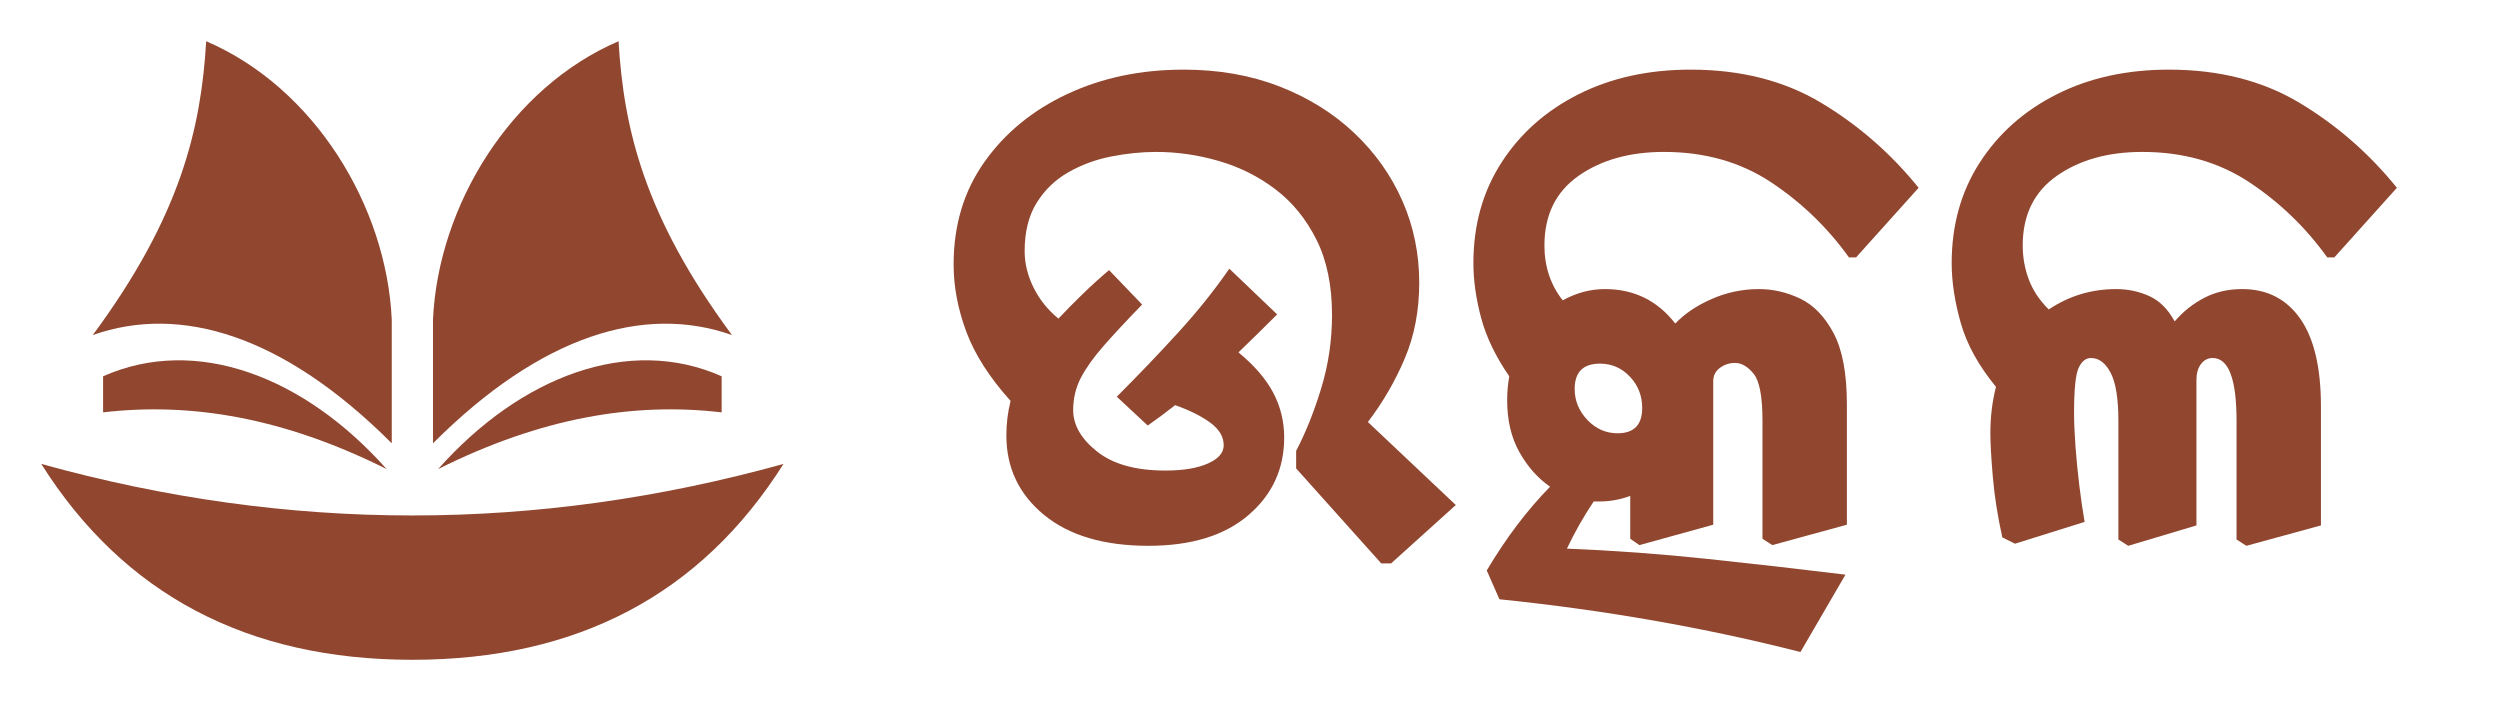
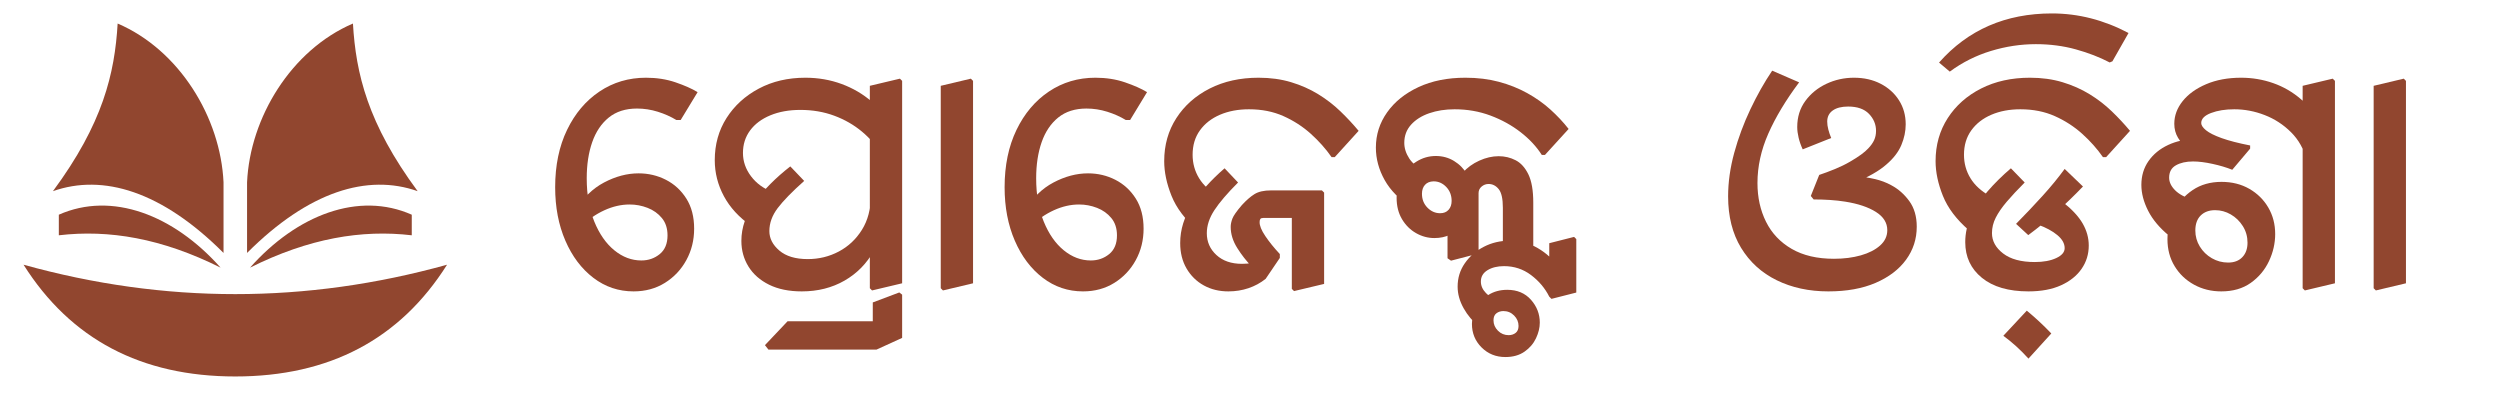
- <svg xmlns="http://www.w3.org/2000/svg" width="485" height="140" viewBox="0 0 485 140" role="img">
+ <svg xmlns="http://www.w3.org/2000/svg" width="850" height="140" viewBox="0 0 850 140" role="img">
  <g fill="#91462F">
    <path d="M76 86C55 65 35 59 18 65C35 42 39 25 40 8C61 17 75 40 76 62Z" />
    <path d="M84 86C105 65 125 59 142 65C125 42 121 25 120 8C99 17 85 40 84 62Z" />
    <path d="M20 73C38 65 59 73 75 91C55 81 37 78 20 80Z" />
    <path d="M140 73C122 65 101 73 85 91C105 81 123 78 140 80Z" />
  </g>
  <path fill="#91462F" d="M8 90Q80 110 152 90Q128 128 80 128Q32 128 8 90Z" />
-   <g fill="#91462F" transform="translate(185 13.50877) scale(1.364522) translate(-2.7 66.7)">
-     <path d="M10.200,-14.700 Q10.200,-17.200 10.800,-19.600 Q6.300,-24.600 4.500,-29.450 Q2.700,-34.300 2.700,-39.000 Q2.700,-47.400 7.100,-53.600 Q11.500,-59.800 18.900,-63.250 Q26.300,-66.700 35.400,-66.700 Q42.900,-66.700 49.050,-64.300 Q55.200,-61.900 59.650,-57.700 Q64.100,-53.500 66.500,-48.050 Q68.900,-42.600 68.900,-36.400 Q68.900,-30.500 66.850,-25.650 Q64.800,-20.800 61.600,-16.600 L74.100,-4.800 L64.900,3.500 L63.500,3.500 L51.400,-10.000 L51.400,-12.500 Q53.400,-16.300 54.950,-21.350 Q56.500,-26.400 56.500,-31.800 Q56.500,-38.100 54.300,-42.500 Q52.100,-46.900 48.500,-49.650 Q44.900,-52.400 40.450,-53.700 Q36.000,-55.000 31.500,-55.000 Q28.400,-55.000 25.100,-54.350 Q21.800,-53.700 19.000,-52.100 Q16.200,-50.500 14.500,-47.750 Q12.800,-45.000 12.800,-40.900 Q12.800,-38.300 14.050,-35.750 Q15.300,-33.200 17.600,-31.300 Q19.200,-33.000 21.000,-34.750 Q22.800,-36.500 24.800,-38.200 L29.500,-33.300 Q26.200,-29.900 24.050,-27.450 Q21.900,-25.000 20.800,-22.900 Q19.700,-20.800 19.700,-18.300 Q19.700,-15.100 23.100,-12.400 Q26.500,-9.700 32.800,-9.700 Q36.600,-9.700 38.850,-10.700 Q41.100,-11.700 41.100,-13.300 Q41.100,-15.100 39.200,-16.500 Q37.300,-17.900 34.200,-19.000 Q32.300,-17.500 30.300,-16.100 L25.900,-20.200 Q30.600,-24.900 34.700,-29.400 Q38.800,-33.900 41.900,-38.400 L48.700,-31.900 Q45.900,-29.100 43.200,-26.500 Q46.600,-23.700 48.150,-20.750 Q49.700,-17.800 49.700,-14.400 Q49.700,-7.700 44.600,-3.350 Q39.500,1.000 30.400,1.000 Q20.900,1.000 15.550,-3.400 Q10.200,-7.800 10.200,-14.700 Z " />
-     <path d="M81.400,-19.700 Q81.400,-21.400 81.700,-23.100 Q78.800,-27.300 77.700,-31.400 Q76.600,-35.500 76.600,-39.200 Q76.600,-47.300 80.600,-53.500 Q84.600,-59.700 91.550,-63.200 Q98.500,-66.700 107.500,-66.700 Q118.200,-66.700 126.100,-61.950 Q134.000,-57.200 139.900,-49.900 L131.000,-40.000 L130.000,-40.000 Q125.400,-46.400 118.900,-50.700 Q112.400,-55.000 103.700,-55.000 Q96.400,-55.000 91.550,-51.600 Q86.700,-48.200 86.700,-41.700 Q86.700,-37.200 89.300,-33.900 Q92.200,-35.500 95.300,-35.500 Q101.500,-35.500 105.300,-30.600 Q107.300,-32.700 110.500,-34.100 Q113.700,-35.500 117.200,-35.500 Q120.200,-35.500 123.050,-34.150 Q125.900,-32.800 127.800,-29.250 Q129.700,-25.700 129.700,-19.100 L129.700,-2.000 L119.100,0.900 L117.700,0.000 L117.700,-16.800 Q117.700,-21.900 116.450,-23.450 Q115.200,-25.000 113.800,-25.000 Q112.600,-25.000 111.650,-24.300 Q110.700,-23.600 110.700,-22.400 L110.700,-2.000 L100.200,0.900 L98.900,0.000 L98.900,-6.100 Q96.800,-5.300 94.400,-5.300 Q94.000,-5.300 93.700,-5.300 Q91.500,-2.000 89.900,1.400 Q99.800,1.800 109.750,2.850 Q119.700,3.900 129.500,5.100 L123.100,16.100 Q102.700,10.900 80.300,8.600 L78.500,4.500 Q82.600,-2.400 87.500,-7.400 Q84.900,-9.200 83.150,-12.300 Q81.400,-15.400 81.400,-19.700 Z M91.000,-21.300 Q91.000,-18.800 92.800,-16.900 Q94.600,-15.000 97.100,-15.000 Q100.600,-15.000 100.600,-18.600 Q100.600,-21.200 98.850,-23.050 Q97.100,-24.900 94.600,-24.900 Q91.000,-24.900 91.000,-21.300 Z " />
-     <path d="M150.100,-15.000 Q150.100,-18.500 150.900,-21.600 Q147.200,-26.100 145.900,-30.650 Q144.600,-35.200 144.600,-39.200 Q144.600,-47.300 148.600,-53.500 Q152.600,-59.700 159.550,-63.200 Q166.500,-66.700 175.500,-66.700 Q186.200,-66.700 194.100,-61.950 Q202.000,-57.200 207.900,-49.900 L199.000,-40.000 L198.000,-40.000 Q193.400,-46.400 186.900,-50.700 Q180.400,-55.000 171.700,-55.000 Q164.400,-55.000 159.550,-51.600 Q154.700,-48.200 154.700,-41.700 Q154.700,-39.200 155.550,-36.900 Q156.400,-34.600 158.400,-32.600 Q162.700,-35.500 168.000,-35.500 Q170.500,-35.500 172.700,-34.500 Q174.900,-33.500 176.300,-30.900 Q178.100,-33.000 180.500,-34.250 Q182.900,-35.500 185.900,-35.500 Q191.200,-35.500 194.150,-31.300 Q197.100,-27.100 197.100,-18.800 L197.100,-1.900 L186.500,1.000 L185.100,0.100 L185.100,-16.800 Q185.100,-25.700 181.700,-25.700 Q180.700,-25.700 180.050,-24.850 Q179.400,-24.000 179.400,-22.600 L179.400,-1.900 L169.700,1.000 L168.300,0.100 L168.300,-16.800 Q168.300,-21.500 167.200,-23.600 Q166.100,-25.700 164.400,-25.700 Q163.300,-25.700 162.650,-24.300 Q162.000,-22.900 162.000,-17.900 Q162.000,-15.900 162.200,-13.150 Q162.400,-10.400 162.750,-7.550 Q163.100,-4.700 163.500,-2.400 L153.600,0.700 L151.800,-0.200 Q150.800,-4.700 150.450,-8.800 Q150.100,-12.900 150.100,-15.000 Z " />
+   <g fill="#91462F">
+     <path d="M188.756 63.661Q188.756 52.536 192.798 44.166Q196.84 35.796 203.833 31.11Q210.826 26.424 219.626 26.424Q225.098 26.424 229.695 27.998Q234.291 29.572 237.189 31.324L231.43 40.804H229.963Q227.137 39.087 223.668 37.996Q220.198 36.905 216.585 36.905Q210.755 36.905 206.981 39.963Q203.207 43.021 201.347 48.351Q199.487 53.681 199.487 60.62Q199.487 69.026 202.062 75.339Q204.638 81.653 208.877 85.105Q213.115 88.557 218.052 88.557Q221.664 88.557 224.311 86.393Q226.958 84.228 226.958 80.043Q226.958 76.466 225.045 74.141Q223.131 71.816 220.18 70.672Q217.229 69.527 214.081 69.527Q209.789 69.527 205.478 71.494Q201.168 73.462 197.52 77.039L195.91 71.351Q199.487 65.163 205.371 62.051Q211.255 58.939 217.122 58.939Q222.13 58.939 226.422 61.139Q230.714 63.339 233.361 67.524Q236.008 71.709 236.008 77.754Q236.008 83.585 233.361 88.431Q230.714 93.278 226.064 96.176Q221.414 99.073 215.405 99.073Q207.786 99.073 201.74 94.459Q195.695 89.844 192.226 81.832Q188.756 73.819 188.756 63.661Z" />
+     <path d="M252.069 81.903Q252.069 75.071 256.648 68.74Q261.226 62.409 268.702 56.578L273.424 61.514Q267.236 67.023 264.41 70.761Q261.584 74.499 261.584 78.577Q261.584 82.297 264.982 85.194Q268.38 88.092 274.64 88.092Q280.328 88.092 285.192 85.516Q290.057 82.941 293.062 78.13Q296.066 73.319 296.066 66.665L300.681 70.064Q300.752 78.648 297.14 85.194Q293.527 91.74 287.142 95.407Q280.757 99.073 272.601 99.073Q266.091 99.073 261.495 96.802Q256.898 94.53 254.484 90.631Q252.069 86.732 252.069 81.903ZM295.744 98.0V29.178L305.975 26.746L306.726 27.497V96.319L296.496 98.751ZM243.019 54.468Q243.019 46.419 247.025 40.124Q251.032 33.828 257.989 30.126Q264.946 26.424 273.817 26.424Q280.363 26.424 286.14 28.552Q291.917 30.681 296.406 34.562Q300.895 38.443 303.65 43.808L299.822 52.679Q297.247 48.244 293.098 44.774Q288.948 41.304 283.636 39.337Q278.324 37.37 272.136 37.37Q266.341 37.37 261.906 39.212Q257.47 41.054 255.038 44.345Q252.606 47.636 252.606 52Q252.606 56.292 255.342 59.923Q258.079 63.553 262.657 65.27L255.36 76.753Q249.207 72.46 246.113 66.683Q243.019 60.906 243.019 54.468Z" />
+     <path d="M298.034 118.854H261.262L260.082 117.352L267.772 109.232H301.003L296.746 113.453V102.829L305.76 99.431L306.726 100.182V114.884Z" />
+     <path d="M319.854 98.0V29.178L330.084 26.746L330.835 27.497V96.319L320.605 98.751Z" />
+     <path d="M341.566 63.661Q341.566 52.536 345.608 44.166Q349.65 35.796 356.643 31.11Q363.636 26.424 372.436 26.424Q377.909 26.424 382.505 27.998Q387.102 29.572 389.999 31.324L384.24 40.804H382.773Q379.947 39.087 376.478 37.996Q373.008 36.905 369.395 36.905Q363.565 36.905 359.791 39.963Q356.017 43.021 354.157 48.351Q352.297 53.681 352.297 60.62Q352.297 69.026 354.873 75.339Q357.448 81.653 361.687 85.105Q365.926 88.557 370.862 88.557Q374.475 88.557 377.122 86.393Q379.769 84.228 379.769 80.043Q379.769 76.466 377.855 74.141Q375.941 71.816 372.99 70.672Q370.039 69.527 366.891 69.527Q362.599 69.527 358.289 71.494Q353.978 73.462 350.33 77.039L348.72 71.351Q352.297 65.163 358.181 62.051Q364.066 58.939 369.932 58.939Q374.94 58.939 379.232 61.139Q383.525 63.339 386.172 67.524Q388.819 71.709 388.819 77.754Q388.819 83.585 386.172 88.431Q383.525 93.278 378.874 96.176Q374.224 99.073 368.215 99.073Q360.596 99.073 354.551 94.459Q348.505 89.844 345.036 81.832Q341.566 73.819 341.566 63.661Z" />
+     <path d="M401.266 82.619Q401.266 75.751 405.398 69.437Q409.529 63.124 416.361 57.222L420.94 62.051Q415.467 67.524 412.892 71.458Q410.316 75.393 410.316 79.292Q410.316 83.692 413.571 86.697Q416.827 89.701 422.264 89.701Q426.02 89.701 428.953 88.503Q431.886 87.305 433.46 86.303L435.141 87.698L430.312 94.817Q427.701 96.891 424.481 97.982Q421.262 99.073 417.649 99.073Q412.963 99.073 409.279 97.034Q405.595 94.995 403.431 91.293Q401.266 87.591 401.266 82.619ZM418.436 77.146Q418.436 75.858 419.008 74.338Q419.581 72.818 422.228 69.742Q424.481 67.273 426.52 66.004Q428.559 64.734 432.172 64.734H449.449L450.2 65.485V96.533L439.97 98.966L439.219 98.215V69.277L444.191 74.106H429.489Q428.774 74.106 428.523 74.445Q428.273 74.785 428.273 75.465Q428.201 77.289 430.187 80.24Q432.172 83.191 435.141 86.375V87.698L425.447 90.453Q422.907 87.877 420.672 84.336Q418.436 80.795 418.436 77.146ZM395.829 54.79Q395.829 46.563 399.961 40.16Q404.092 33.757 411.318 30.09Q418.544 26.424 427.915 26.424Q433.925 26.424 438.968 27.944Q444.012 29.464 448.179 32.022Q452.346 34.579 455.727 37.835Q459.107 41.09 461.933 44.488L453.813 53.43H452.74Q449.771 49.174 445.675 45.489Q441.579 41.805 436.375 39.48Q431.17 37.155 424.66 37.155Q419.116 37.155 414.788 39.015Q410.459 40.875 407.973 44.327Q405.487 47.779 405.487 52.608Q405.487 57.007 407.705 60.62Q409.923 64.233 414.358 66.665L407.133 78.255Q400.801 72.782 398.315 66.576Q395.829 60.37 395.829 54.79Z" />
+     <path d="M492.158 87.806V72.746H495.127V64.376Q495.127 61.228 497.363 58.689Q499.599 56.149 502.943 54.629Q506.288 53.108 509.543 53.108Q512.655 53.108 515.32 54.486Q517.985 55.863 519.648 59.279Q521.311 62.695 521.311 68.883V86.911L512.19 89.344L510.974 88.521V70.636Q510.974 66.057 509.561 64.305Q508.148 62.552 506.109 62.552Q504.785 62.552 503.748 63.428Q502.711 64.305 502.711 65.664V86.196L493.339 88.628ZM474.846 67.238Q474.846 63.303 476.67 60.102Q478.494 56.9 481.553 54.968Q484.611 53.037 488.188 53.037Q491.586 53.037 494.376 54.736Q497.166 56.435 498.848 59.315Q500.529 62.194 500.529 65.771Q500.099 72.317 496.809 76.627Q493.518 80.938 487.687 80.938Q484.396 80.938 481.445 79.256Q478.494 77.575 476.67 74.499Q474.846 71.423 474.846 67.238ZM483.466 65.878Q483.466 68.704 485.326 70.6Q487.186 72.496 489.655 72.496Q491.479 72.496 492.516 71.333Q493.553 70.171 493.553 68.311Q493.553 65.485 491.729 63.571Q489.905 61.658 487.437 61.658Q485.541 61.693 484.504 62.838Q483.466 63.983 483.466 65.878ZM467.799 50.175Q467.799 43.594 471.626 38.192Q475.454 32.791 482.304 29.607Q489.154 26.424 498.239 26.424Q504.428 26.424 509.632 27.819Q514.837 29.214 519.237 31.646Q523.636 34.079 527.124 37.226Q530.612 40.374 533.33 43.844L525.282 52.679H524.209Q521.526 48.458 517.019 44.953Q512.512 41.447 506.788 39.301Q501.065 37.155 494.555 37.155Q489.833 37.155 485.952 38.496Q482.071 39.838 479.764 42.395Q477.457 44.953 477.457 48.566Q477.457 51.284 479.156 53.895Q480.855 56.507 484.826 58.367L480.104 70.6Q473.773 66.558 470.786 61.228Q467.799 55.899 467.799 50.175ZM526.748 100.862V82.69L535.19 80.544L535.941 81.295V99.467L527.499 101.613ZM526.748 100.862Q524.566 96.533 520.542 93.511Q516.518 90.488 511.367 90.488Q508.005 90.488 505.751 91.865Q503.498 93.243 503.498 95.711Q503.498 97.857 505.215 99.628Q506.932 101.398 509.364 102.4L502.603 110.627Q499.706 108.481 497.649 104.832Q495.592 101.184 495.592 97.463Q495.592 93.028 498.043 89.505Q500.493 85.981 504.499 83.907Q508.505 81.832 513.299 81.832Q518.521 81.832 522.867 84.372Q527.213 86.911 530.003 90.953ZM512.476 98.537Q517.52 98.537 520.524 101.917Q523.529 105.297 523.529 109.697Q523.529 112.272 522.241 115.009Q520.953 117.745 518.324 119.569Q515.695 121.394 511.832 121.394Q507.003 121.394 503.73 118.121Q500.457 114.848 500.457 110.126Q500.457 107.229 501.906 104.6Q503.355 101.97 506.091 100.254Q508.827 98.537 512.476 98.537ZM507.79 108.91Q507.79 110.913 509.292 112.433Q510.795 113.953 512.941 113.953Q514.336 113.953 515.32 113.184Q516.303 112.415 516.303 110.806Q516.303 108.803 514.801 107.282Q513.299 105.762 511.152 105.762Q509.793 105.762 508.792 106.513Q507.79 107.264 507.79 108.91Z" />
+     <path d="" />
+     <path d="M587.558 66.773Q587.558 59.583 589.632 51.982Q591.707 44.38 595.123 37.173Q598.539 29.965 602.545 24.027L611.702 27.998Q604.906 37.083 601.222 45.436Q597.538 53.788 597.538 62.23Q597.538 69.563 600.453 75.411Q603.368 81.259 609.181 84.622Q614.993 87.984 623.542 87.984Q628.586 87.984 632.682 86.822Q636.777 85.659 639.228 83.477Q641.678 81.295 641.678 78.255Q641.678 74.499 637.797 72.049Q633.916 69.599 627.37 68.561Q624.937 68.168 622.219 67.989Q619.5 67.81 616.639 67.81L615.673 66.63L618.535 59.475Q621.003 58.653 623.846 57.49Q626.69 56.328 629.015 54.968Q633.415 52.429 635.239 50.426Q636.563 49.031 637.207 47.636Q637.85 46.241 637.85 44.488Q637.85 41.197 635.454 38.711Q633.057 36.225 628.371 36.225Q625.009 36.225 623.131 37.566Q621.253 38.908 621.253 41.34Q621.253 42.592 621.629 44.041Q622.004 45.489 622.612 46.92L612.919 50.783Q611.989 48.78 611.524 46.813Q611.059 44.846 611.059 43.2Q611.059 38.085 613.813 34.329Q616.567 30.573 620.967 28.499Q625.367 26.424 630.339 26.424Q635.454 26.424 639.424 28.481Q643.395 30.537 645.666 34.114Q647.938 37.691 647.938 42.27Q647.938 45.811 646.453 49.335Q644.969 52.858 641.32 55.97Q639.496 57.58 636.76 59.136Q634.023 60.692 630.339 62.23L630.768 59.869Q634.309 60.155 637.421 60.871Q640.533 61.586 643.037 62.981Q646.614 64.877 649.154 68.364Q651.694 71.852 651.694 77.074Q651.694 83.334 648.063 88.306Q644.432 93.278 637.707 96.176Q630.983 99.073 621.647 99.073Q611.81 99.073 604.083 95.281Q596.357 91.49 591.957 84.246Q587.558 77.003 587.558 66.773Z" />
+     <path d="M685.461 76.109Q690.218 71.28 694.457 66.612Q698.696 61.944 701.986 57.437L708.21 63.41Q703.882 67.917 699.232 72.085Q694.582 76.252 689.61 79.936ZM668.184 82.333Q668.184 77.718 670.205 73.444Q672.226 69.169 675.749 65.091Q679.272 61.014 683.708 57.222L688.394 62.051Q684.781 65.664 682.313 68.561Q679.845 71.459 678.557 73.998Q677.269 76.538 677.269 79.256Q677.269 83.263 681.061 86.178Q684.853 89.093 691.828 89.093Q696.227 89.093 699.107 87.752Q701.986 86.41 701.986 84.372Q701.986 82.011 699.5 79.936Q697.014 77.861 692.865 76.359L701.343 68.704Q706.028 72.389 708.103 75.983Q710.178 79.578 710.178 83.477Q710.178 87.877 707.745 91.4Q705.313 94.924 700.752 96.998Q696.192 99.073 689.681 99.073Q679.523 99.073 673.853 94.459Q668.184 89.844 668.184 82.333ZM658.096 54.79Q658.096 46.563 662.228 40.16Q666.359 33.757 673.585 30.09Q680.81 26.424 690.182 26.424Q696.192 26.424 701.235 27.944Q706.279 29.464 710.446 32.022Q714.613 34.579 717.994 37.835Q721.374 41.09 724.2 44.488L716.08 53.43H715.007Q712.038 49.174 707.942 45.489Q703.846 41.805 698.642 39.48Q693.437 37.155 686.927 37.155Q681.383 37.155 677.055 39.015Q672.726 40.875 670.24 44.327Q667.754 47.779 667.754 52.608Q667.754 57.007 669.972 60.62Q672.19 64.233 676.625 66.665L669.4 78.255Q663.068 72.782 660.582 66.576Q658.096 60.37 658.096 54.79ZM681.132 114.168 689.109 105.619Q691.22 107.372 693.259 109.25Q695.297 111.128 697.444 113.381L689.681 121.93Q687.643 119.677 685.514 117.745Q683.386 115.814 681.132 114.168Z" />
+     <path d="M659.277 21.273Q674.014 4.568 697.658 4.568Q711.108 4.568 723.699 11.222L718.226 20.844L717.296 21.237Q712.181 18.555 705.778 16.784Q699.375 15.013 692.185 15.013Q684.53 15.013 676.929 17.32Q669.328 19.628 662.925 24.349Z" />
+     <path d="M739.259 42.091Q739.259 37.942 742.103 34.383Q744.946 30.824 750.097 28.624Q755.248 26.424 761.973 26.424Q767.66 26.424 772.901 28.266Q778.141 30.108 782.398 33.792Q786.654 37.477 789.266 43.164L784.258 54.432Q782.827 48.816 778.946 44.953Q775.065 41.09 769.985 39.122Q764.906 37.155 759.648 37.155Q755.069 37.155 751.743 38.425Q748.416 39.695 748.416 41.841Q748.416 42.95 750.044 44.291Q751.671 45.632 755.356 46.956Q759.04 48.279 765.049 49.46V50.533L747.629 52.608Q745.698 51.857 743.748 50.408Q741.799 48.959 740.529 46.849Q739.259 44.738 739.259 42.091ZM728.063 62.874Q728.063 58.224 730.513 54.736Q732.963 51.248 737.184 49.281Q741.405 47.314 746.52 47.314Q750.67 47.314 753.782 47.832Q756.894 48.351 759.594 49.102Q762.295 49.853 765.049 50.533L758.968 57.723Q756.035 56.542 752.261 55.72Q748.488 54.897 745.626 54.897Q742.121 54.897 739.813 56.203Q737.506 57.508 737.506 60.406Q737.506 62.659 739.545 64.698Q741.584 66.737 745.304 67.774L737.542 80.186Q732.677 76.216 730.37 71.673Q728.063 67.13 728.063 62.874ZM736.934 81.331Q736.934 76.323 739.152 71.87Q741.369 67.417 745.501 64.626Q749.632 61.836 755.32 61.836Q760.649 61.836 764.763 64.197Q768.877 66.558 771.22 70.564Q773.563 74.571 773.563 79.578Q773.563 84.3 771.452 88.789Q769.342 93.278 765.264 96.176Q761.186 99.073 755.248 99.073Q750.133 99.073 745.966 96.784Q741.799 94.495 739.366 90.488Q736.934 86.482 736.934 81.331ZM746.413 78.362Q746.413 81.331 747.933 83.817Q749.453 86.303 752.011 87.788Q754.569 89.272 757.573 89.272Q760.649 89.272 762.402 87.43Q764.155 85.588 764.155 82.512Q764.155 79.4 762.563 76.878Q760.971 74.356 758.467 72.907Q755.964 71.459 753.138 71.459Q750.062 71.459 748.237 73.265Q746.413 75.071 746.413 78.362ZM782.899 98.0V29.178L793.129 26.746L793.88 27.497V96.319L783.65 98.751Z" />
+     <path d="M807.043 98.0V29.178L817.274 26.746L818.025 27.497V96.319L807.795 98.751Z" />
  </g>
</svg>
